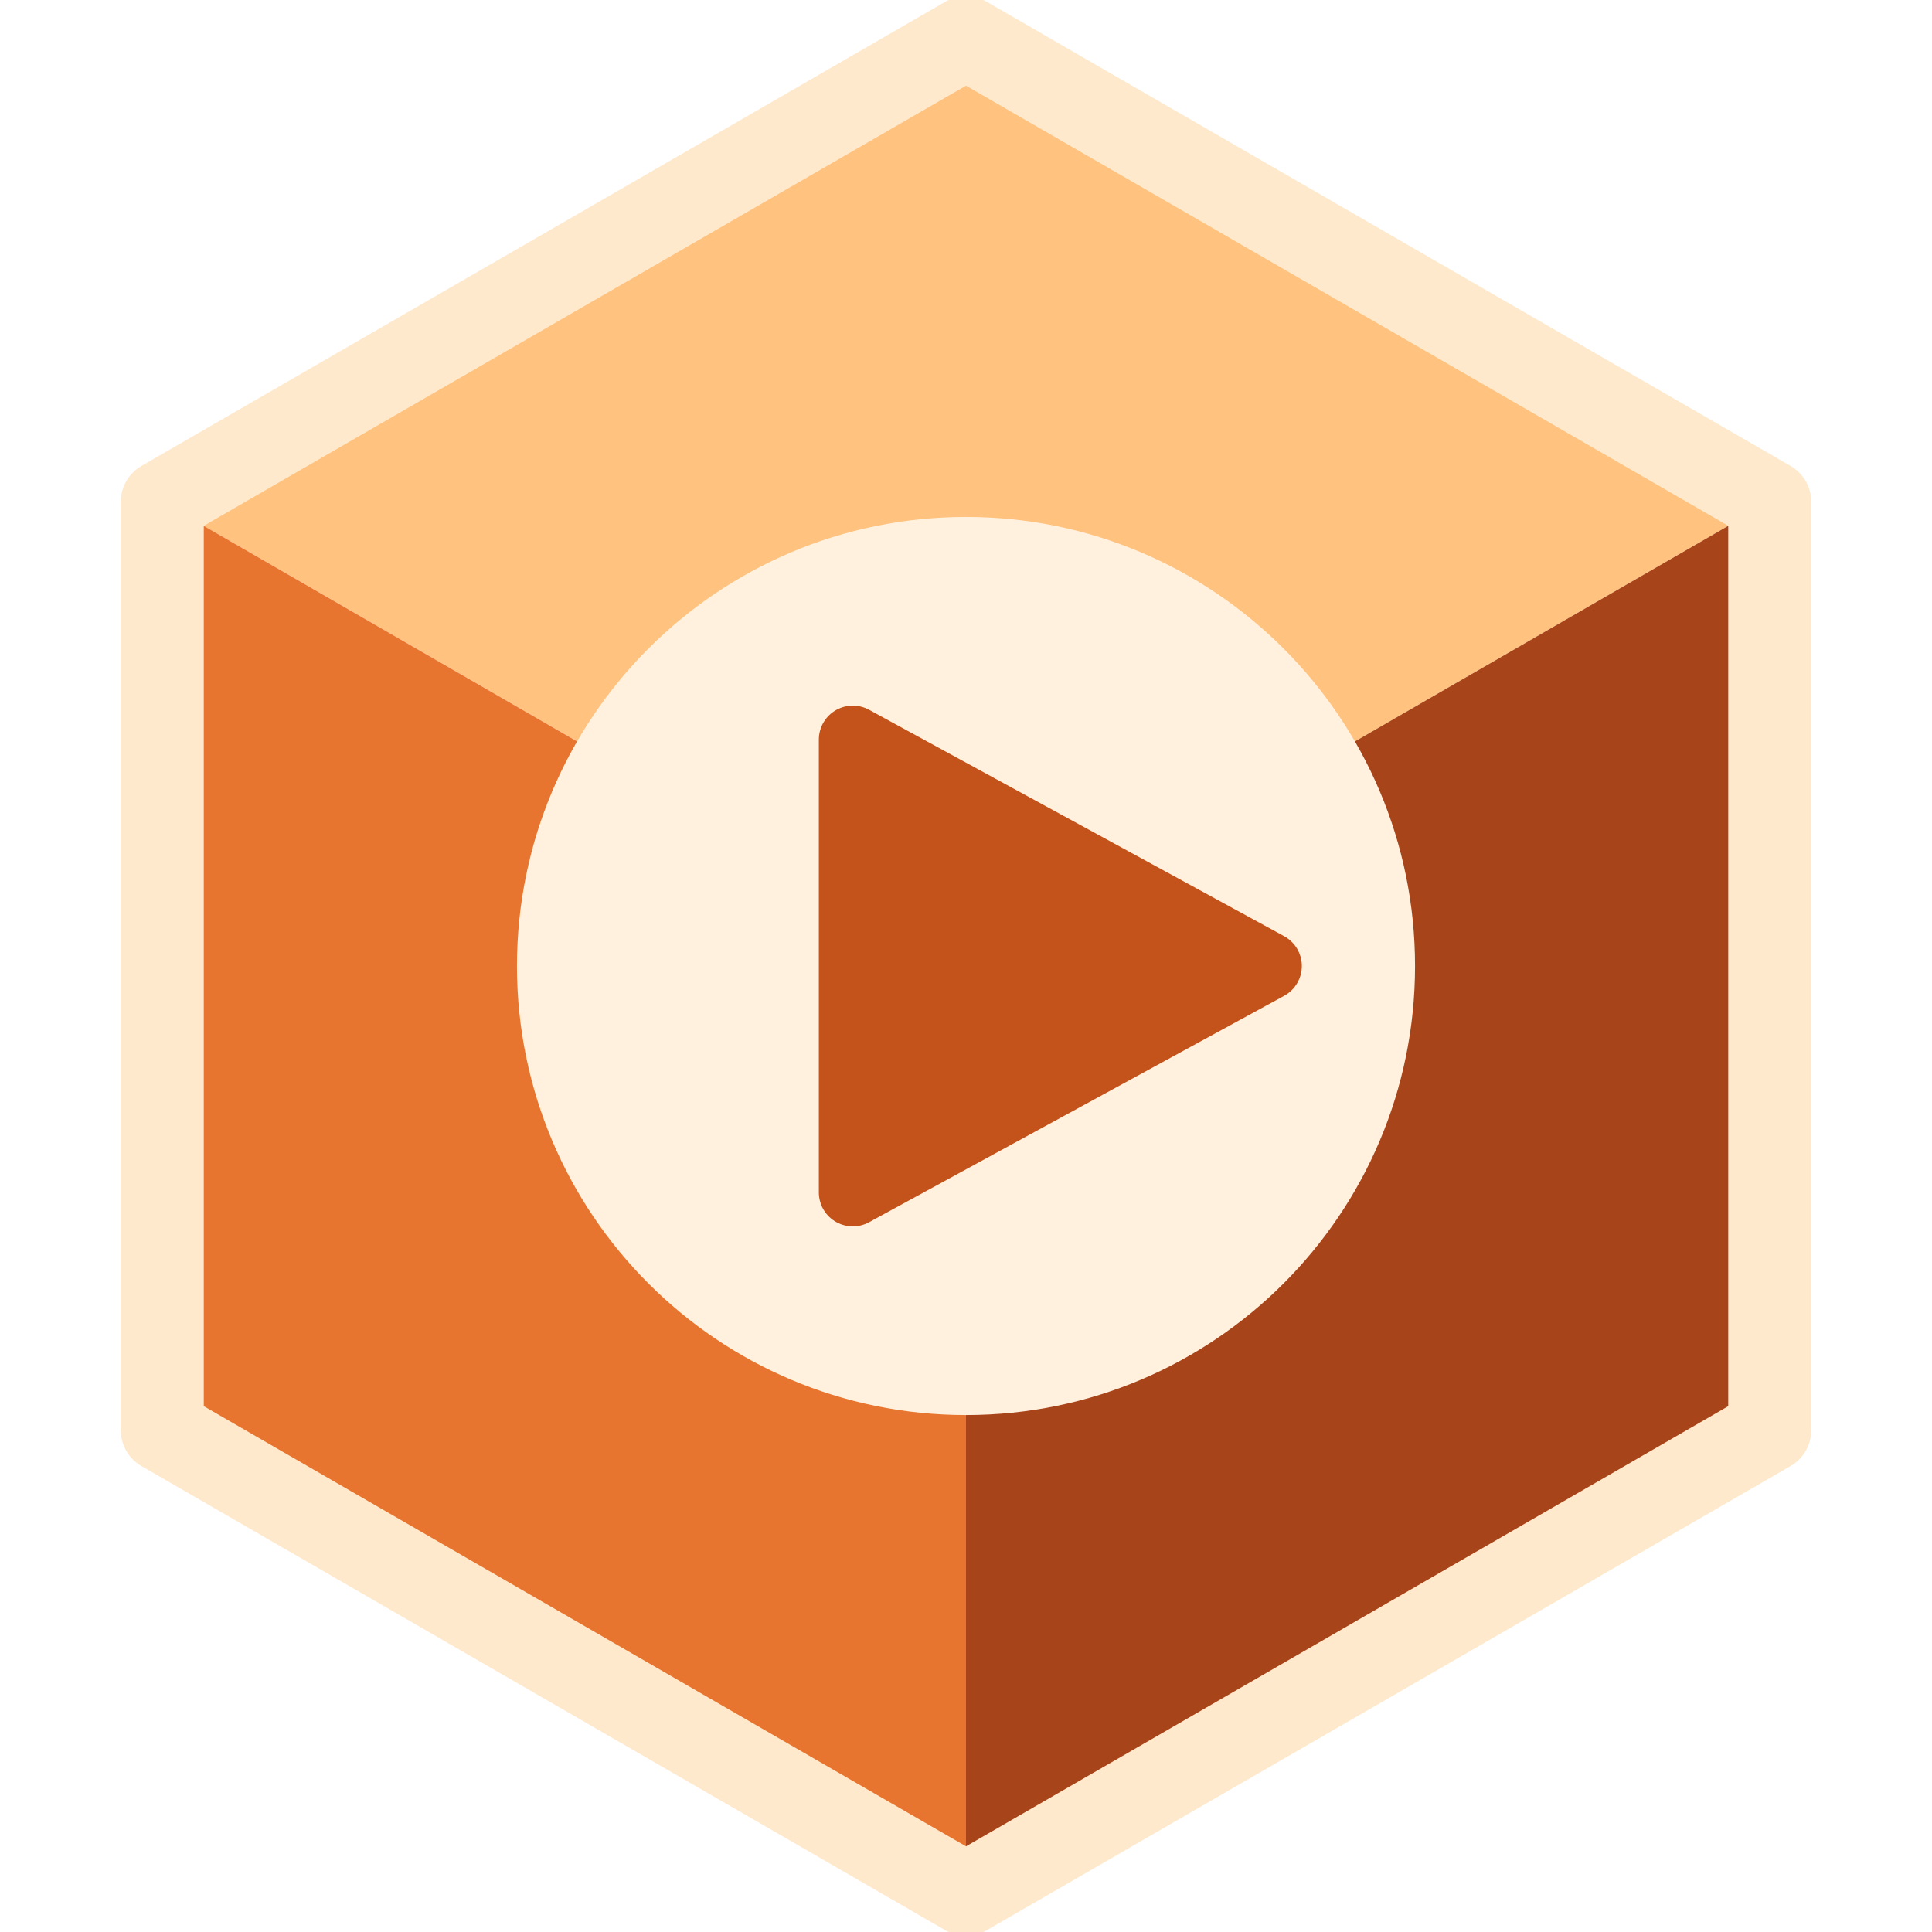
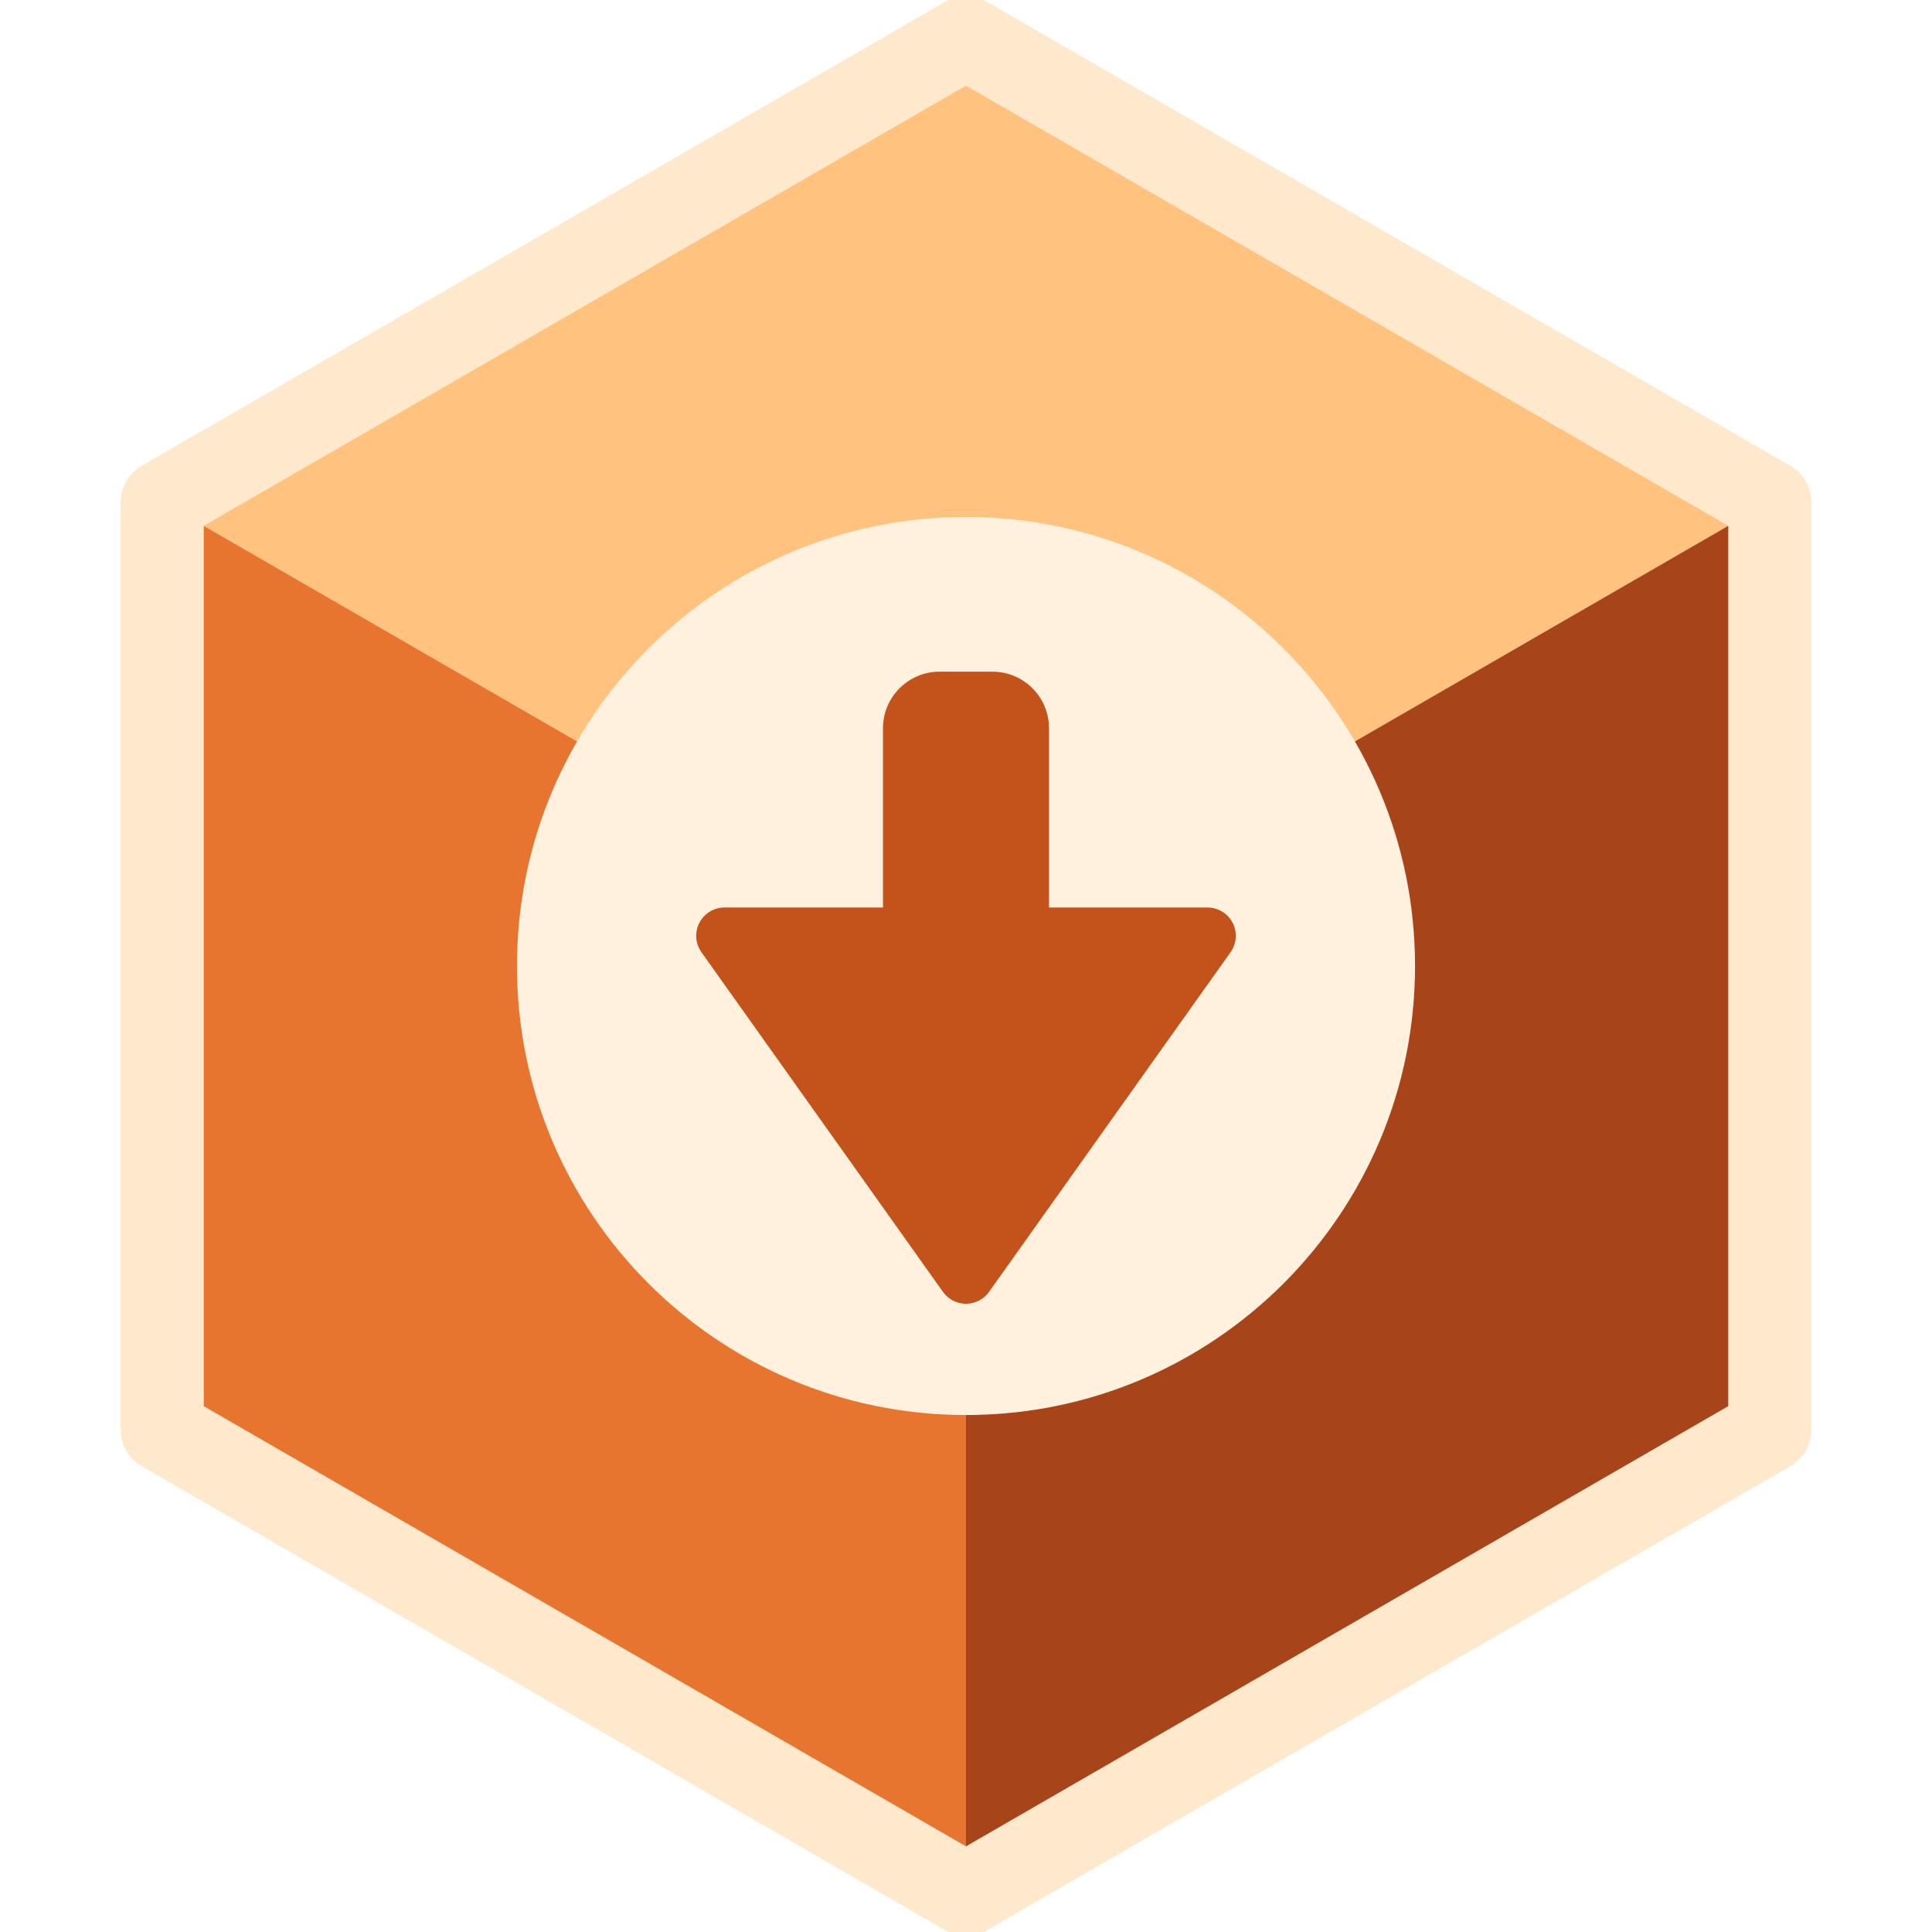
<svg xmlns="http://www.w3.org/2000/svg" viewBox="0 0 1024 1024">
  <polygon points="512,20 938,266 512,512 86,266" fill="#FFC27F" />
  <polygon points="86,266 512,512 512,1004 86,758" fill="#E8752F" />
  <polygon points="938,266 938,758 512,1004 512,512" fill="#A8441A" />
  <polygon points="512,20 938,266 938,758 512,1004 86,758 86,266" fill="none" stroke="#FFE9CC" stroke-width="44" stroke-linejoin="round" />
  <circle cx="512" cy="512" r="238" fill="#FFF1DE" />
-   <path d="M452 392 L672 512 L452 632 Z" fill="#C4531B" stroke="#C4531B" stroke-width="36" stroke-linejoin="round" />
+   <g fill="#C4531B" stroke="#C4531B" stroke-width="30" stroke-linejoin="round">
+     <rect x="468" y="356" width="88" height="200" rx="30" stroke="none" />
+     <path d="M384 496 L640 496 L512 676 Z" />
+   </g>
</svg>
